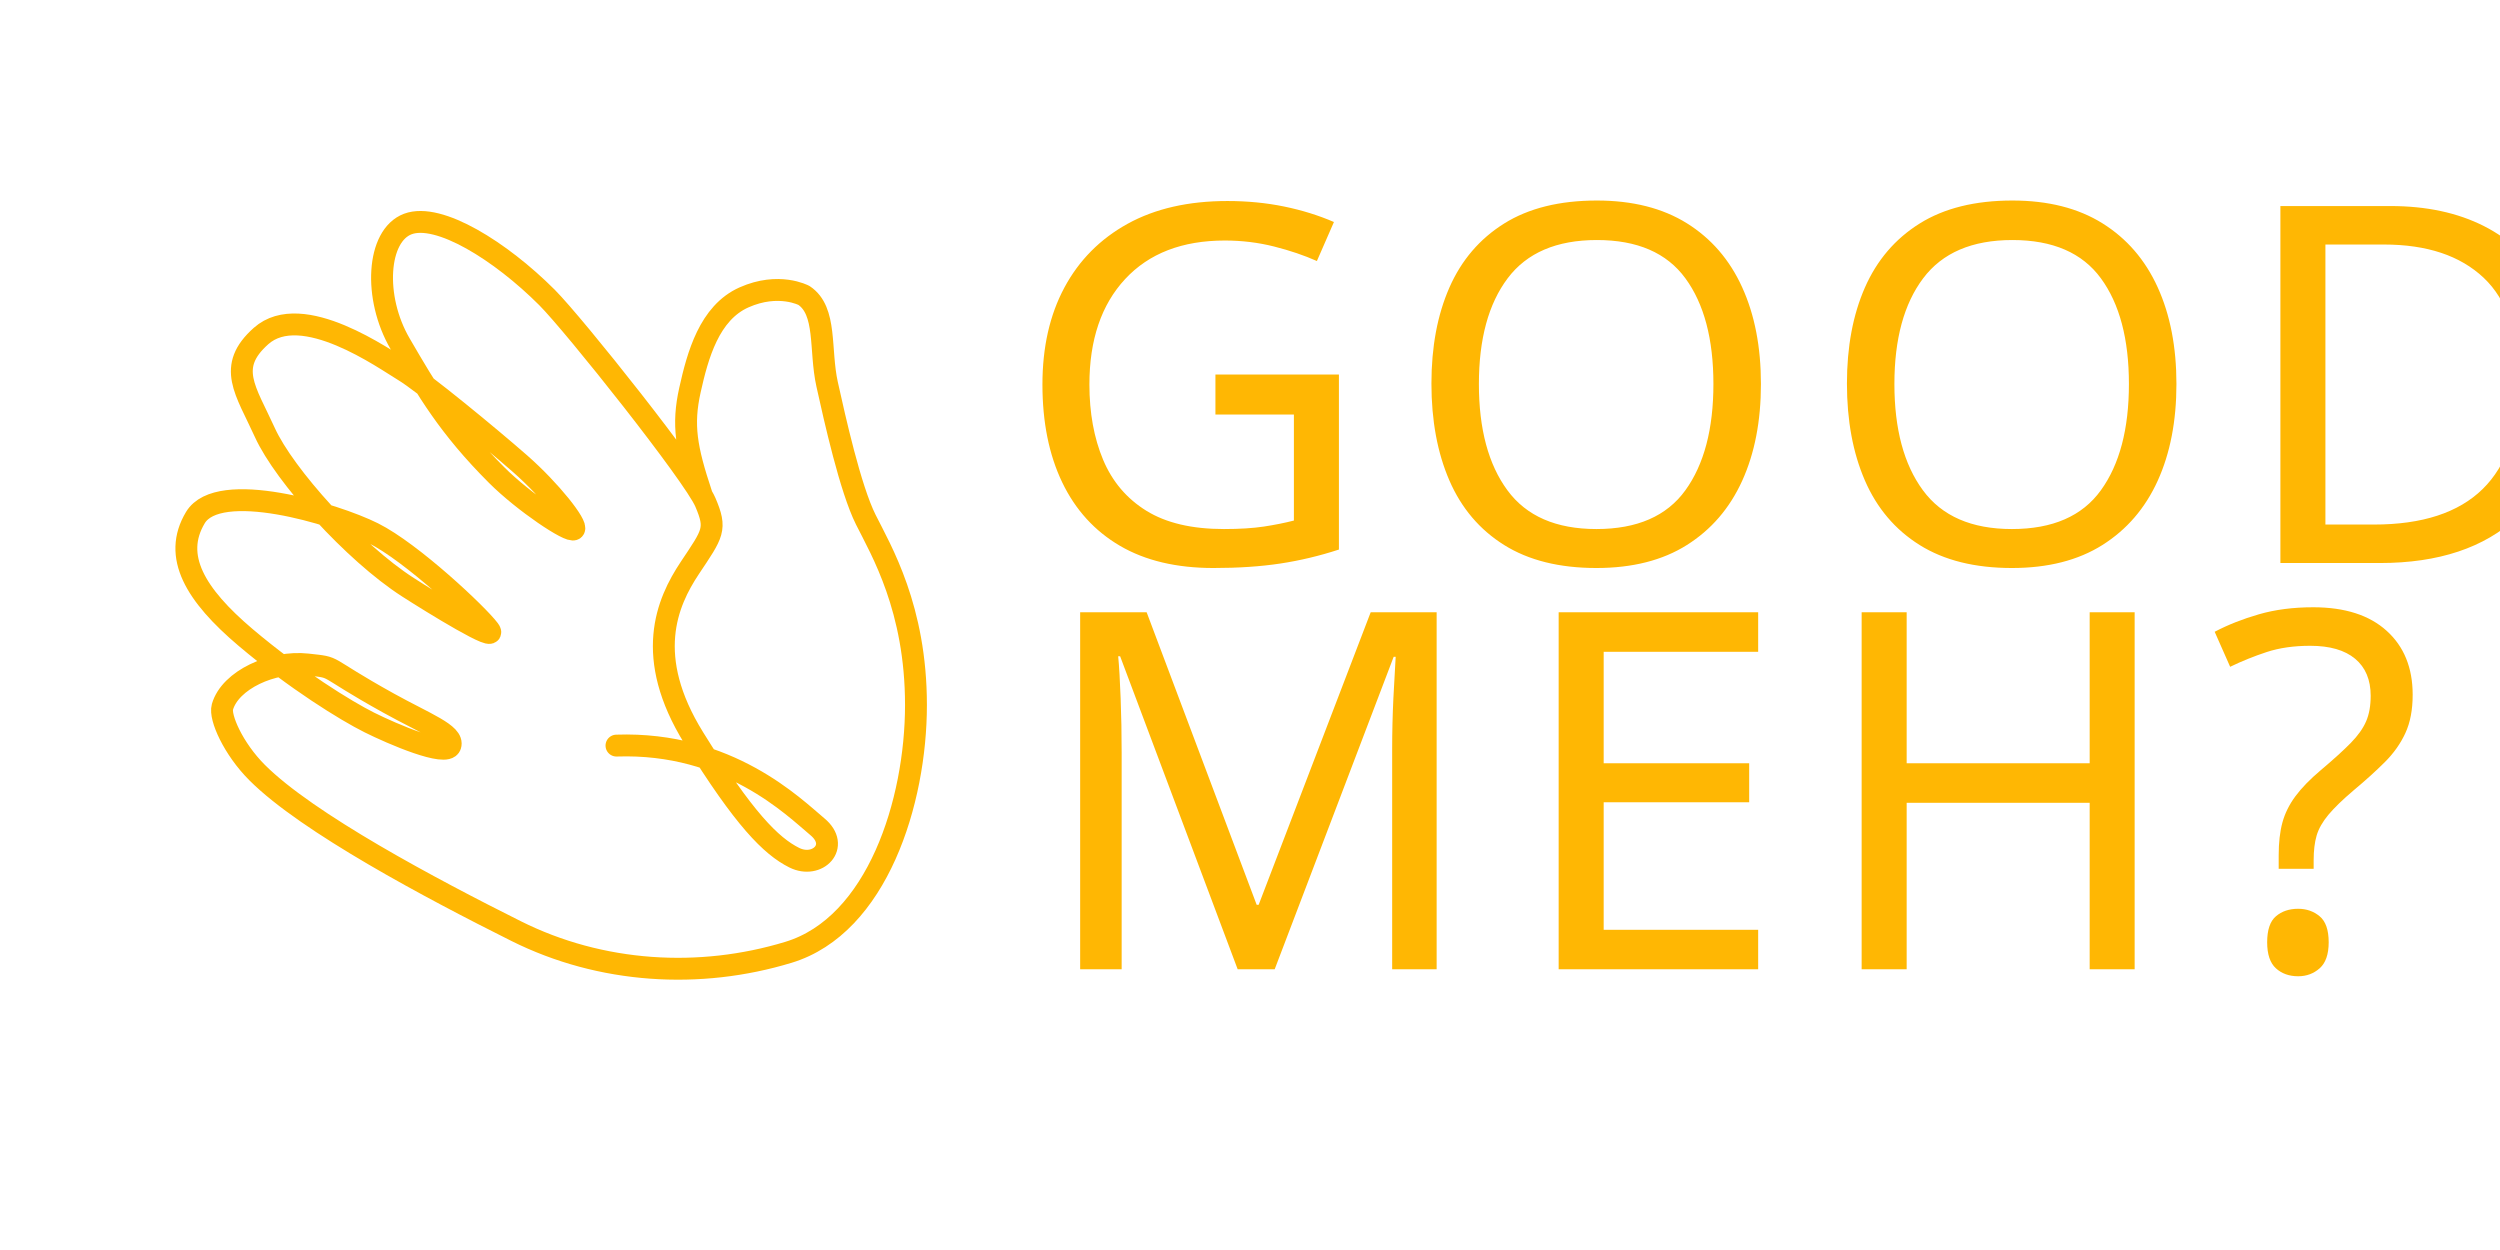
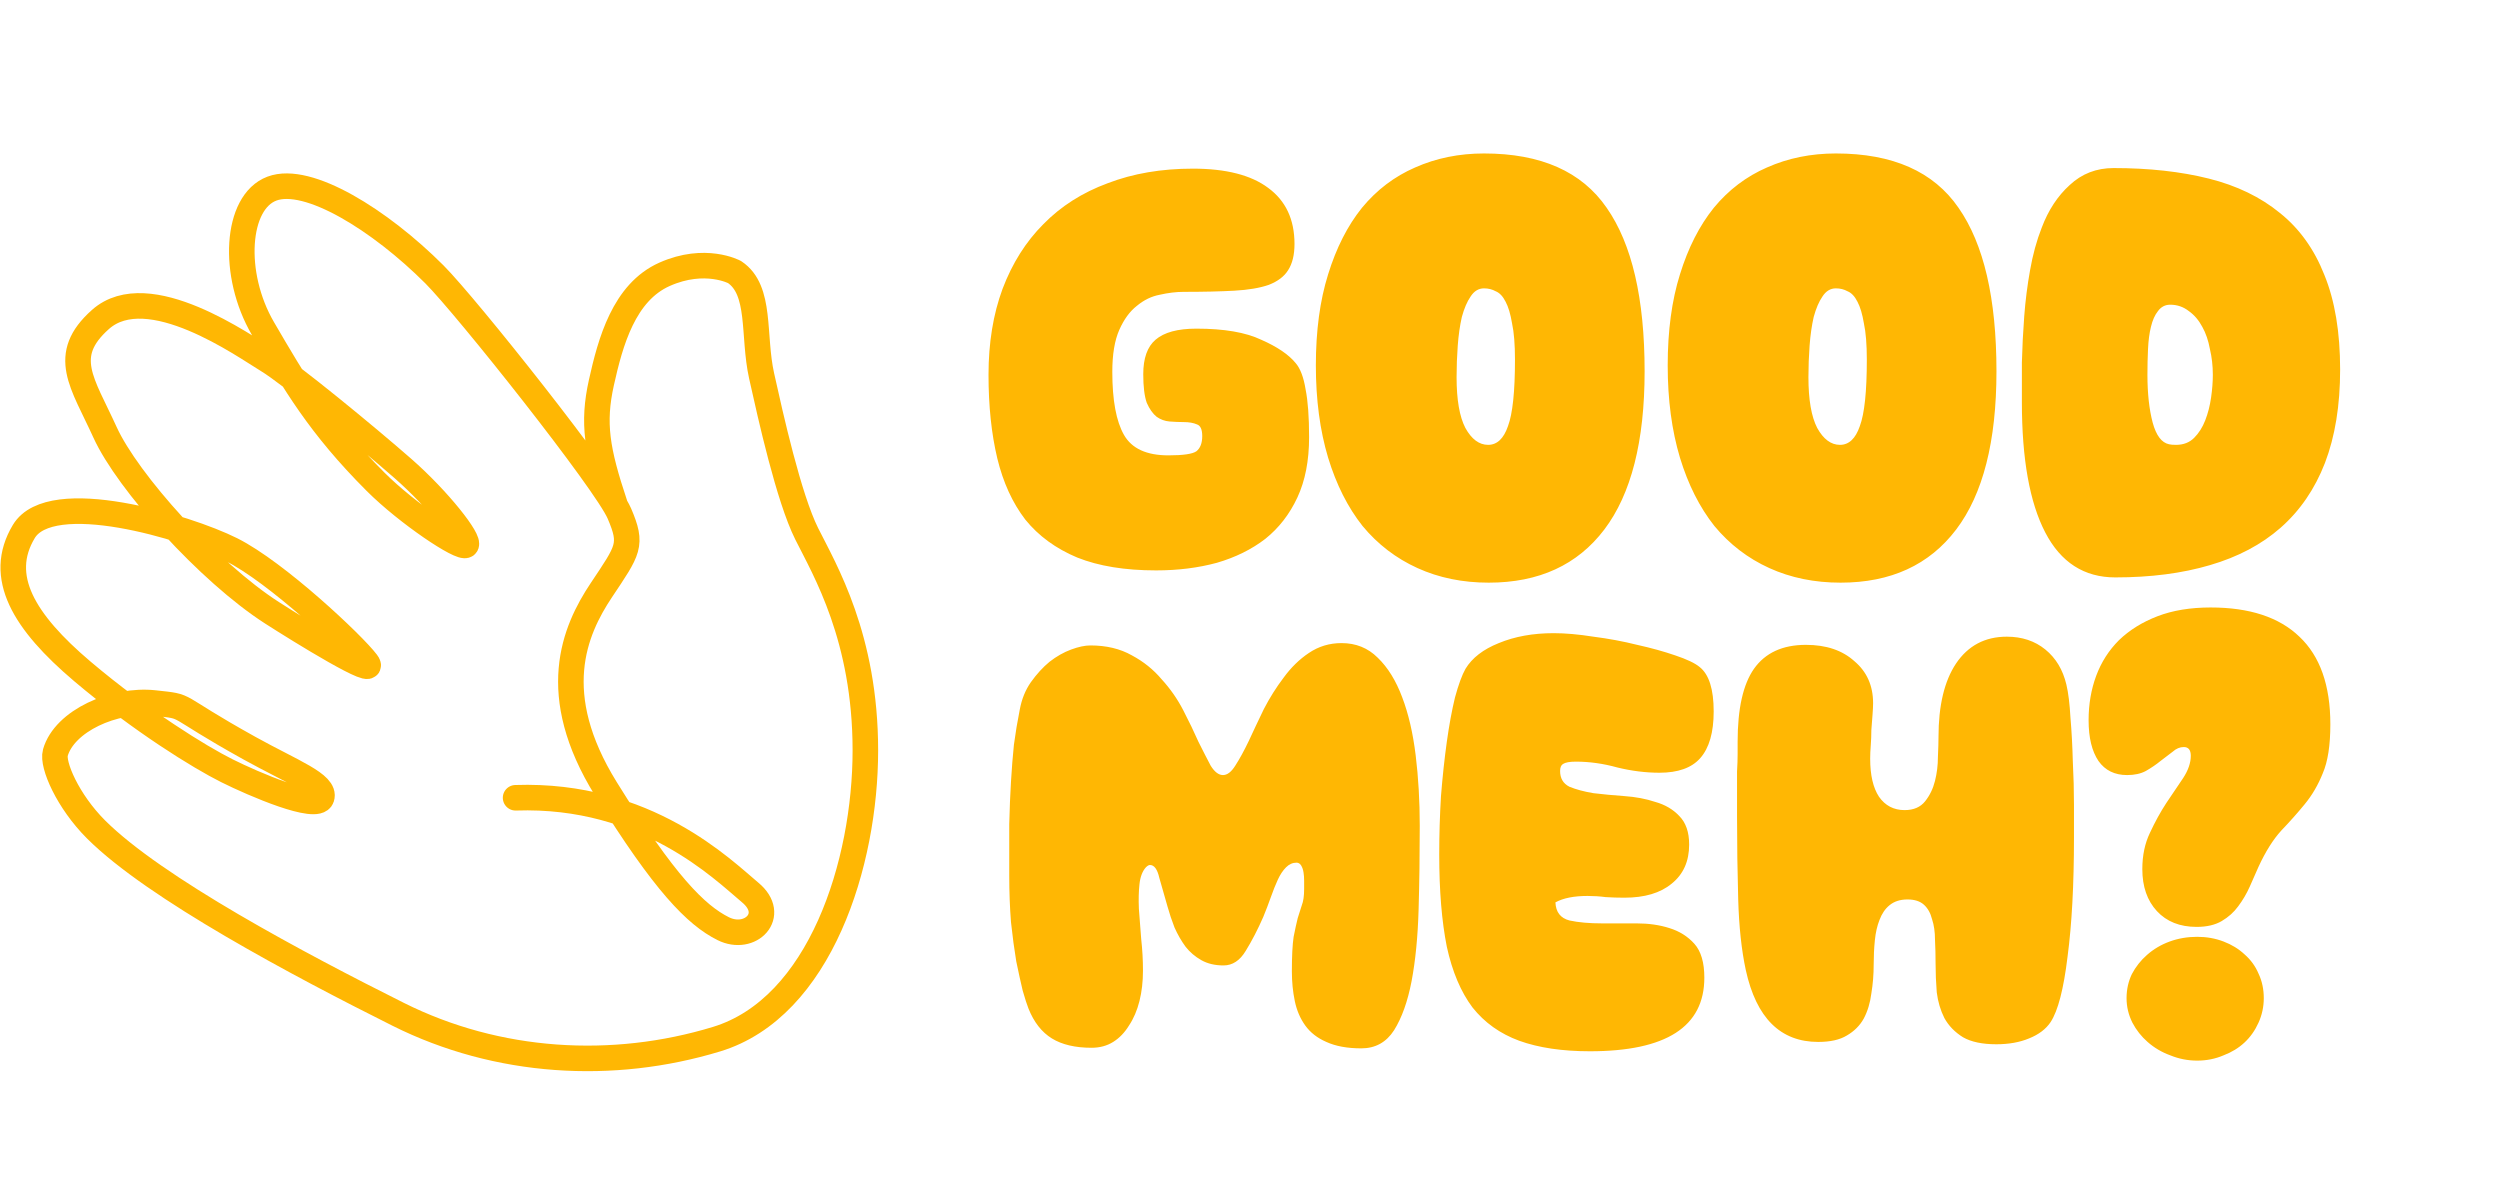
- <svg xmlns="http://www.w3.org/2000/svg" version="1.1" id="Layer_1" x="0px" y="0px" viewBox="0 0 800 400" style="enable-background:new 0 0 800 400;" xml:space="preserve">
-   <style type="text/css">
- 	.st0{fill:none;stroke:#FFB703;stroke-width:7;stroke-linecap:round;stroke-linejoin:round;stroke-miterlimit:10;}
- 	.st1{fill:none;}
- 	.st2{fill:#FFB703;user-select:none;}
- 	.st3{font-family:'Super Foods';}
- 	.st4{font-size:160px;}
- 	.st5{letter-spacing:8;}
- </style>
-   <g>
-     <path class="st0" d="M224.49,158.22c-4.95-14.84-6.18-22.26-3.71-33.38s6.18-24.73,17.31-29.68c11.13-4.95,19.17-0.62,19.17-0.62   c7.42,4.95,4.95,17.31,7.42,28.44s7.42,33.38,12.36,43.28c4.95,9.89,16.07,28.44,16.07,59.35s-12.36,70.48-40.8,79.13   s-59.97,6.8-87.17-6.8s-66.77-34.62-82.84-50.69c-7.71-7.71-12.07-17.73-11.13-21.02c2.47-8.66,16.07-14.84,27.2-13.6   c10.13,1.13,3.71,0,25.97,12.36c11.64,6.47,21.02,9.89,19.78,13.6s-18.55-3.71-25.97-7.42s-23.49-13.6-39.57-27.2   C62.52,190.36,55.1,178,62.52,165.64s44.51-1.24,56.88,4.95c12.36,6.18,33.38,25.97,37.09,30.91s-18.47-8.78-25.97-13.6   c-17.31-11.13-39.57-35.86-45.75-49.46c-6.18-13.6-12.36-21.02-1.24-30.91c13.07-11.62,39.57,7.42,45.75,11.13   c6.18,3.71,27.2,21.02,37.09,29.68c9.89,8.66,18.55,19.78,17.31,21.02c-1.24,1.24-16.07-8.66-24.73-17.31   c-15.47-15.47-22.26-27.2-30.91-42.04s-7.42-34.62,2.47-38.33c9.89-3.71,29.68,8.66,44.51,23.49c8.74,8.74,46.99,56.88,50.69,65.53   s2.47,9.89-4.95,21.02s-14.84,28.44,1.24,54.4s24.73,34.62,32.15,38.33c7.42,3.71,14.84-3.71,7.42-9.89   c-7.42-6.18-28.44-27.2-64.3-25.97" />
-     <g>
-       <rect x="312.37" y="71.05" class="st1" width="428" height="257.95" />
-       <text transform="matrix(1 0 0 1 323.8126 180.1689)">
-         <tspan x="0" y="0" class="st2 st3 st4 st5">GOOD </tspan>
-         <tspan x="6.32" y="130" class="st2 st3 st4 st5">MEH?</tspan>
-       </text>
-     </g>
-   </g>
+ <svg xmlns="http://www.w3.org/2000/svg" width="685" height="323" viewBox="0 0 685 323" fill="none">
+   <path d="M168.49 138.22C163.54 123.38 162.31 115.96 164.78 104.84C167.25 93.72 170.96 80.11 182.09 75.16C193.22 70.21 201.26 74.54 201.26 74.54C208.68 79.49 206.21 91.85 208.68 102.98C211.15 114.11 216.1 136.36 221.04 146.26C225.99 156.15 237.11 174.7 237.11 205.61C237.11 236.52 224.75 276.09 196.31 284.74C167.87 293.39 136.34 291.54 109.14 277.94C81.94 264.34 42.37 243.32 26.3 227.25C18.59 219.54 14.23 209.52 15.17 206.23C17.64 197.57 31.24 191.39 42.37 192.63C52.5 193.76 46.08 192.63 68.34 204.99C79.98 211.46 89.36 214.88 88.12 218.59C86.88 222.3 69.57 214.88 62.15 211.17C54.73 207.46 38.66 197.57 22.58 183.97C6.52 170.36 -0.9 158 6.52 145.64C13.94 133.28 51.03 144.4 63.4 150.59C75.76 156.77 96.78 176.56 100.49 181.5C104.2 186.44 82.02 172.72 74.52 167.9C57.21 156.77 34.95 132.04 28.77 118.44C22.59 104.84 16.41 97.42 27.53 87.53C40.6 75.91 67.1 94.95 73.28 98.66C79.46 102.37 100.48 119.68 110.37 128.34C120.26 137 128.92 148.12 127.68 149.36C126.44 150.6 111.61 140.7 102.95 132.05C87.48 116.58 80.69 104.85 72.04 90.01C63.39 75.17 64.62 55.39 74.51 51.68C84.4 47.97 104.19 60.34 119.02 75.17C127.76 83.91 166.01 132.05 169.71 140.7C173.41 149.35 172.18 150.59 164.76 161.72C157.34 172.85 149.92 190.16 166 216.12C182.08 242.08 190.73 250.74 198.15 254.45C205.57 258.16 212.99 250.74 205.57 244.56C198.15 238.38 177.13 217.36 141.27 218.59" stroke="#FFB703" stroke-width="7" stroke-miterlimit="10" stroke-linecap="round" stroke-linejoin="round" />
+   <path d="M270.853 102.689C270.853 93.942 272.133 86.102 274.693 79.169C277.359 72.129 281.093 66.209 285.893 61.409C290.693 56.502 296.559 52.769 303.493 50.209C310.426 47.542 318.213 46.209 326.853 46.209C335.919 46.209 342.799 47.969 347.493 51.489C352.293 55.009 354.693 60.129 354.693 66.849C354.693 69.836 354.106 72.236 352.933 74.049C351.866 75.756 350.106 77.089 347.653 78.049C345.199 78.902 342.053 79.436 338.213 79.649C334.373 79.862 329.733 79.969 324.293 79.969C322.266 79.969 320.079 80.236 317.733 80.769C315.493 81.196 313.413 82.209 311.493 83.809C309.573 85.302 307.973 87.489 306.693 90.369C305.413 93.249 304.773 97.089 304.773 101.889C304.773 109.676 305.839 115.436 307.973 119.169C310.106 122.902 314.159 124.769 320.133 124.769C324.186 124.769 326.746 124.396 327.813 123.649C328.879 122.796 329.413 121.409 329.413 119.489C329.413 117.676 328.933 116.609 327.973 116.289C327.013 115.862 325.786 115.649 324.293 115.649C323.119 115.649 321.839 115.596 320.453 115.489C319.173 115.382 317.999 114.956 316.933 114.209C315.866 113.356 314.959 112.076 314.213 110.369C313.573 108.556 313.253 105.942 313.253 102.529C313.253 98.156 314.373 95.009 316.613 93.089C318.959 91.062 322.693 90.049 327.813 90.049C335.386 90.049 341.306 91.062 345.573 93.089C349.946 95.009 353.093 97.142 355.013 99.489C356.293 100.982 357.199 103.382 357.733 106.689C358.373 109.889 358.693 114.262 358.693 119.809C358.693 126.209 357.626 131.702 355.493 136.289C353.359 140.876 350.426 144.662 346.693 147.649C342.959 150.529 338.533 152.716 333.413 154.209C328.293 155.596 322.746 156.289 316.773 156.289C308.239 156.289 301.039 155.116 295.173 152.769C289.306 150.316 284.559 146.849 280.933 142.369C277.413 137.782 274.853 132.182 273.253 125.569C271.653 118.849 270.853 111.222 270.853 102.689ZM360.544 100.129C360.544 90.636 361.664 82.316 363.904 75.169C366.144 67.916 369.237 61.836 373.184 56.929C377.237 52.022 382.091 48.342 387.744 45.889C393.504 43.329 399.797 42.049 406.624 42.049C422.197 42.049 433.397 47.009 440.224 56.929C447.157 66.849 450.624 81.782 450.624 101.729C450.624 120.929 446.944 135.382 439.584 145.089C432.224 154.796 421.664 159.649 407.904 159.649C400.757 159.649 394.251 158.316 388.384 155.649C382.517 152.982 377.504 149.142 373.344 144.129C369.291 139.009 366.144 132.769 363.904 125.409C361.664 117.942 360.544 109.516 360.544 100.129ZM406.624 79.009C405.131 79.009 403.904 79.756 402.944 81.249C401.984 82.636 401.184 84.502 400.544 86.849C400.011 89.196 399.637 91.809 399.424 94.689C399.211 97.569 399.104 100.449 399.104 103.329C399.104 109.516 399.904 114.156 401.504 117.249C403.211 120.342 405.291 121.889 407.744 121.889C410.197 121.889 412.011 120.182 413.184 116.769C414.464 113.356 415.104 107.276 415.104 98.529C415.104 94.369 414.837 91.062 414.304 88.609C413.877 86.049 413.291 84.076 412.544 82.689C411.797 81.196 410.891 80.236 409.824 79.809C408.864 79.276 407.797 79.009 406.624 79.009ZM456.95 100.129C456.95 90.636 458.07 82.316 460.31 75.169C462.55 67.916 465.643 61.836 469.59 56.929C473.643 52.022 478.497 48.342 484.15 45.889C489.91 43.329 496.203 42.049 503.03 42.049C518.603 42.049 529.803 47.009 536.63 56.929C543.563 66.849 547.03 81.782 547.03 101.729C547.03 120.929 543.35 135.382 535.99 145.089C528.63 154.796 518.07 159.649 504.31 159.649C497.163 159.649 490.657 158.316 484.79 155.649C478.923 152.982 473.91 149.142 469.75 144.129C465.697 139.009 462.55 132.769 460.31 125.409C458.07 117.942 456.95 109.516 456.95 100.129ZM503.03 79.009C501.537 79.009 500.31 79.756 499.35 81.249C498.39 82.636 497.59 84.502 496.95 86.849C496.417 89.196 496.043 91.809 495.83 94.689C495.617 97.569 495.51 100.449 495.51 103.329C495.51 109.516 496.31 114.156 497.91 117.249C499.617 120.342 501.697 121.889 504.15 121.889C506.603 121.889 508.417 120.182 509.59 116.769C510.87 113.356 511.51 107.276 511.51 98.529C511.51 94.369 511.243 91.062 510.71 88.609C510.283 86.049 509.697 84.076 508.95 82.689C508.203 81.196 507.297 80.236 506.23 79.809C505.27 79.276 504.203 79.009 503.03 79.009ZM579.116 46.049C588.823 46.049 597.516 47.009 605.196 48.929C612.876 50.849 619.383 53.996 624.716 58.369C630.05 62.636 634.103 68.289 636.876 75.329C639.756 82.369 641.196 91.009 641.196 101.249C641.196 111.062 639.81 119.596 637.036 126.849C634.263 133.996 630.21 139.916 624.876 144.609C619.65 149.196 613.196 152.609 605.516 154.849C597.943 157.089 589.303 158.209 579.596 158.209C571.063 158.209 564.663 154.102 560.396 145.889C556.13 137.676 553.996 125.782 553.996 110.209C553.996 107.009 553.996 103.382 553.996 99.329C554.103 95.169 554.316 90.956 554.636 86.689C554.956 82.422 555.49 78.209 556.236 74.049C556.983 69.782 558.05 65.889 559.436 62.369C561.25 57.569 563.81 53.676 567.116 50.689C570.423 47.596 574.423 46.049 579.116 46.049ZM594.636 83.489C593.25 83.489 592.13 84.076 591.276 85.249C590.423 86.316 589.783 87.756 589.356 89.569C588.93 91.276 588.663 93.302 588.556 95.649C588.45 97.889 588.396 100.236 588.396 102.689C588.396 107.809 588.876 112.182 589.836 115.809C590.796 119.329 592.29 121.302 594.316 121.729C594.743 121.836 595.383 121.889 596.236 121.889C598.263 121.889 599.916 121.249 601.196 119.969C602.476 118.689 603.49 117.089 604.236 115.169C604.983 113.249 605.516 111.169 605.836 108.929C606.156 106.689 606.316 104.609 606.316 102.689C606.316 100.236 606.05 97.889 605.516 95.649C605.09 93.302 604.396 91.276 603.436 89.569C602.476 87.756 601.25 86.316 599.756 85.249C598.263 84.076 596.556 83.489 594.636 83.489Z" fill="#FFB703" />
+   <path d="M355.253 236.369C354.186 236.369 353.226 236.796 352.373 237.649C351.519 238.502 350.773 239.622 350.133 241.009C349.493 242.396 348.853 243.996 348.213 245.809C347.573 247.622 346.879 249.436 346.133 251.249C344.639 254.662 343.039 257.756 341.333 260.529C339.733 263.196 337.706 264.529 335.253 264.529C332.906 264.529 330.879 264.049 329.173 263.089C327.466 262.129 326.026 260.902 324.853 259.409C323.679 257.809 322.666 256.049 321.813 254.129C321.066 252.209 320.426 250.289 319.893 248.369C319.039 245.382 318.293 242.769 317.653 240.529C317.119 238.182 316.266 237.009 315.093 237.009C314.773 237.009 314.399 237.222 313.973 237.649C313.013 238.716 312.426 240.262 312.213 242.289C311.999 244.209 311.946 246.449 312.053 249.009C312.266 251.569 312.479 254.342 312.693 257.329C313.013 260.209 313.173 263.089 313.173 265.969C313.173 268.956 312.853 271.729 312.213 274.289C311.573 276.849 310.613 279.089 309.333 281.009C308.159 282.929 306.719 284.422 305.013 285.489C303.306 286.556 301.333 287.089 299.093 287.089C294.613 287.089 290.986 286.236 288.213 284.529C285.439 282.822 283.306 280.102 281.813 276.369C281.386 275.302 280.853 273.649 280.213 271.409C279.679 269.169 279.093 266.502 278.453 263.409C277.919 260.209 277.439 256.636 277.013 252.689C276.693 248.636 276.533 244.369 276.533 239.889C276.533 234.662 276.533 229.969 276.533 225.809C276.639 221.542 276.799 217.649 277.013 214.129C277.226 210.502 277.493 207.142 277.813 204.049C278.239 200.849 278.773 197.649 279.413 194.449C279.946 191.569 280.959 189.062 282.453 186.929C284.053 184.689 285.759 182.822 287.573 181.329C289.493 179.836 291.466 178.716 293.493 177.969C295.519 177.222 297.279 176.849 298.773 176.849C303.146 176.849 306.933 177.756 310.133 179.569C313.333 181.276 316.053 183.462 318.293 186.129C320.639 188.689 322.613 191.516 324.213 194.609C325.813 197.702 327.199 200.582 328.373 203.249C329.653 205.809 330.773 207.996 331.733 209.809C332.799 211.516 333.919 212.369 335.093 212.369C336.266 212.369 337.386 211.516 338.453 209.809C339.626 207.996 340.853 205.756 342.133 203.089C343.413 200.316 344.799 197.382 346.293 194.289C347.893 191.196 349.706 188.316 351.733 185.649C353.759 182.876 356.053 180.636 358.613 178.929C361.279 177.116 364.266 176.209 367.573 176.209C371.519 176.209 374.826 177.542 377.493 180.209C380.266 182.876 382.506 186.502 384.213 191.089C385.919 195.569 387.146 200.849 387.893 206.929C388.639 213.009 389.013 219.462 389.013 226.289C389.013 234.289 388.906 241.969 388.693 249.329C388.479 256.689 387.839 263.196 386.773 268.849C385.706 274.396 384.106 278.876 381.973 282.289C379.839 285.596 376.853 287.249 373.013 287.249C369.173 287.249 365.973 286.662 363.413 285.489C360.959 284.422 359.039 282.929 357.653 281.009C356.266 279.089 355.306 276.849 354.773 274.289C354.239 271.729 353.973 269.009 353.973 266.129C353.973 261.969 354.133 258.822 354.453 256.689C354.879 254.556 355.253 252.849 355.573 251.569C355.999 250.182 356.373 249.009 356.693 248.049C357.119 246.982 357.333 245.489 357.333 243.569C357.333 242.929 357.333 242.182 357.333 241.329C357.333 240.476 357.279 239.729 357.173 239.089C357.066 238.342 356.853 237.702 356.533 237.169C356.213 236.636 355.786 236.369 355.253 236.369ZM426.189 247.249C426.296 249.916 427.576 251.569 430.029 252.209C432.482 252.742 435.469 253.009 438.989 253.009C441.976 253.009 445.122 253.009 448.429 253.009C451.736 253.009 454.722 253.436 457.389 254.289C460.162 255.142 462.456 256.582 464.269 258.609C466.082 260.636 466.989 263.729 466.989 267.889C466.989 281.329 456.536 288.049 435.629 288.049C428.056 288.049 421.602 287.089 416.269 285.169C411.042 283.249 406.776 280.209 403.469 276.049C400.269 271.782 397.922 266.236 396.429 259.409C395.042 252.476 394.349 244.049 394.349 234.129C394.349 228.796 394.509 223.462 394.829 218.129C395.256 212.796 395.789 207.836 396.429 203.249C397.069 198.662 397.816 194.609 398.669 191.089C399.629 187.569 400.589 184.956 401.549 183.249C403.362 180.262 406.402 177.916 410.669 176.209C415.042 174.396 420.056 173.489 425.709 173.489C428.909 173.489 432.536 173.809 436.589 174.449C440.749 174.982 444.749 175.729 448.589 176.689C452.429 177.542 455.896 178.502 458.989 179.569C462.189 180.636 464.429 181.702 465.709 182.769C468.269 184.796 469.549 188.849 469.549 194.929C469.549 200.689 468.322 204.956 465.869 207.729C463.522 210.396 459.789 211.729 454.669 211.729C450.936 211.729 447.096 211.249 443.149 210.289C439.309 209.222 435.522 208.689 431.789 208.689C430.082 208.689 428.909 208.902 428.269 209.329C427.736 209.649 427.469 210.289 427.469 211.249C427.469 213.276 428.322 214.716 430.029 215.569C431.842 216.316 434.029 216.902 436.589 217.329C439.256 217.649 442.082 217.916 445.069 218.129C448.162 218.342 450.989 218.876 453.549 219.729C456.216 220.476 458.402 221.756 460.109 223.569C461.922 225.382 462.829 227.996 462.829 231.409C462.829 235.996 461.229 239.569 458.029 242.129C454.936 244.689 450.616 245.969 445.069 245.969C443.362 245.969 441.656 245.916 439.949 245.809C438.349 245.596 436.696 245.489 434.989 245.489C431.256 245.489 428.322 246.076 426.189 247.249ZM494.829 176.689C500.376 176.689 504.802 178.182 508.109 181.169C511.522 184.049 513.229 187.889 513.229 192.689C513.229 193.436 513.176 194.502 513.069 195.889C512.962 197.169 512.856 198.556 512.749 200.049C512.749 201.436 512.696 202.822 512.589 204.209C512.482 205.596 512.429 206.822 512.429 207.889C512.429 212.369 513.229 215.836 514.829 218.289C516.536 220.742 518.882 221.969 521.869 221.969C524.322 221.969 526.189 221.169 527.469 219.569C528.749 217.969 529.656 216.102 530.189 213.969C530.722 211.836 530.989 209.649 530.989 207.409C531.096 205.062 531.149 203.249 531.149 201.969C531.149 193.329 532.749 186.609 535.949 181.809C539.256 176.902 543.896 174.449 549.869 174.449C554.029 174.449 557.549 175.622 560.429 177.969C563.309 180.316 565.229 183.516 566.189 187.569C566.722 189.809 567.096 192.849 567.309 196.689C567.629 200.422 567.842 204.369 567.949 208.529C568.162 212.689 568.269 216.689 568.269 220.529C568.269 224.262 568.269 227.249 568.269 229.489C568.269 242.396 567.682 253.276 566.509 262.129C565.442 270.982 563.896 276.956 561.869 280.049C560.589 281.969 558.616 283.462 555.949 284.529C553.389 285.596 550.402 286.129 546.989 286.129C543.149 286.129 540.109 285.489 537.869 284.209C535.629 282.822 533.922 281.062 532.749 278.929C531.682 276.796 530.989 274.449 530.669 271.889C530.456 269.222 530.349 266.609 530.349 264.049C530.349 261.809 530.296 259.622 530.189 257.489C530.189 255.356 529.922 253.489 529.389 251.889C528.962 250.182 528.216 248.849 527.149 247.889C526.082 246.929 524.589 246.449 522.669 246.449C520.642 246.449 518.989 246.982 517.709 248.049C516.536 249.009 515.629 250.342 514.989 252.049C514.349 253.649 513.922 255.516 513.709 257.649C513.496 259.782 513.389 261.969 513.389 264.209C513.389 266.982 513.176 269.649 512.749 272.209C512.429 274.769 511.736 277.062 510.669 279.089C509.602 281.009 508.056 282.556 506.029 283.729C504.109 284.902 501.496 285.489 498.189 285.489C487.842 285.489 481.229 278.929 478.349 265.809C477.176 260.369 476.482 253.916 476.269 246.449C476.056 238.982 475.949 231.409 475.949 223.729C475.949 221.596 475.949 219.462 475.949 217.329C475.949 215.196 475.949 213.222 475.949 211.409C476.056 209.596 476.109 207.996 476.109 206.609C476.109 205.116 476.109 203.996 476.109 203.249C476.109 194.182 477.602 187.516 480.589 183.249C483.682 178.876 488.429 176.689 494.829 176.689ZM605.716 166.449C616.383 166.449 624.49 169.116 630.036 174.449C635.69 179.782 638.516 187.782 638.516 198.449C638.516 204.209 637.823 208.689 636.436 211.889C635.156 215.089 633.503 217.916 631.476 220.369C629.556 222.716 627.423 225.116 625.076 227.569C622.836 230.022 620.756 233.329 618.836 237.489C618.09 239.196 617.29 241.009 616.436 242.929C615.583 244.849 614.516 246.662 613.236 248.369C612.063 249.969 610.57 251.302 608.756 252.369C606.943 253.436 604.65 253.969 601.876 253.969C597.29 253.969 593.663 252.529 590.996 249.649C588.33 246.769 586.996 242.929 586.996 238.129C586.996 234.396 587.69 231.089 589.076 228.209C590.463 225.222 591.956 222.502 593.556 220.049C595.263 217.489 596.81 215.196 598.196 213.169C599.583 211.036 600.276 209.009 600.276 207.089C600.276 205.489 599.636 204.689 598.356 204.689C597.29 204.689 596.276 205.116 595.316 205.969C594.356 206.716 593.236 207.569 591.956 208.529C590.783 209.489 589.45 210.396 587.956 211.249C586.57 211.996 584.863 212.369 582.836 212.369C579.423 212.369 576.81 211.089 574.996 208.529C573.183 205.862 572.276 202.129 572.276 197.329C572.276 192.956 572.97 188.902 574.356 185.169C575.743 181.436 577.823 178.182 580.596 175.409C583.476 172.636 586.996 170.449 591.156 168.849C595.316 167.249 600.17 166.449 605.716 166.449ZM582.676 273.489C582.676 271.142 583.156 268.956 584.116 266.929C585.183 264.902 586.57 263.142 588.276 261.649C590.09 260.049 592.17 258.822 594.516 257.969C596.863 257.116 599.37 256.689 602.036 256.689C604.596 256.689 606.996 257.116 609.236 257.969C611.476 258.822 613.396 259.996 614.996 261.489C616.703 262.982 617.983 264.742 618.836 266.769C619.796 268.796 620.276 271.036 620.276 273.489C620.276 275.836 619.796 278.076 618.836 280.209C617.876 282.342 616.596 284.156 614.996 285.649C613.396 287.142 611.476 288.316 609.236 289.169C606.996 290.129 604.596 290.609 602.036 290.609C599.476 290.609 597.023 290.129 594.676 289.169C592.33 288.316 590.25 287.089 588.436 285.489C586.73 283.996 585.343 282.236 584.276 280.209C583.21 278.076 582.676 275.836 582.676 273.489Z" fill="#FFB703" />
</svg>
